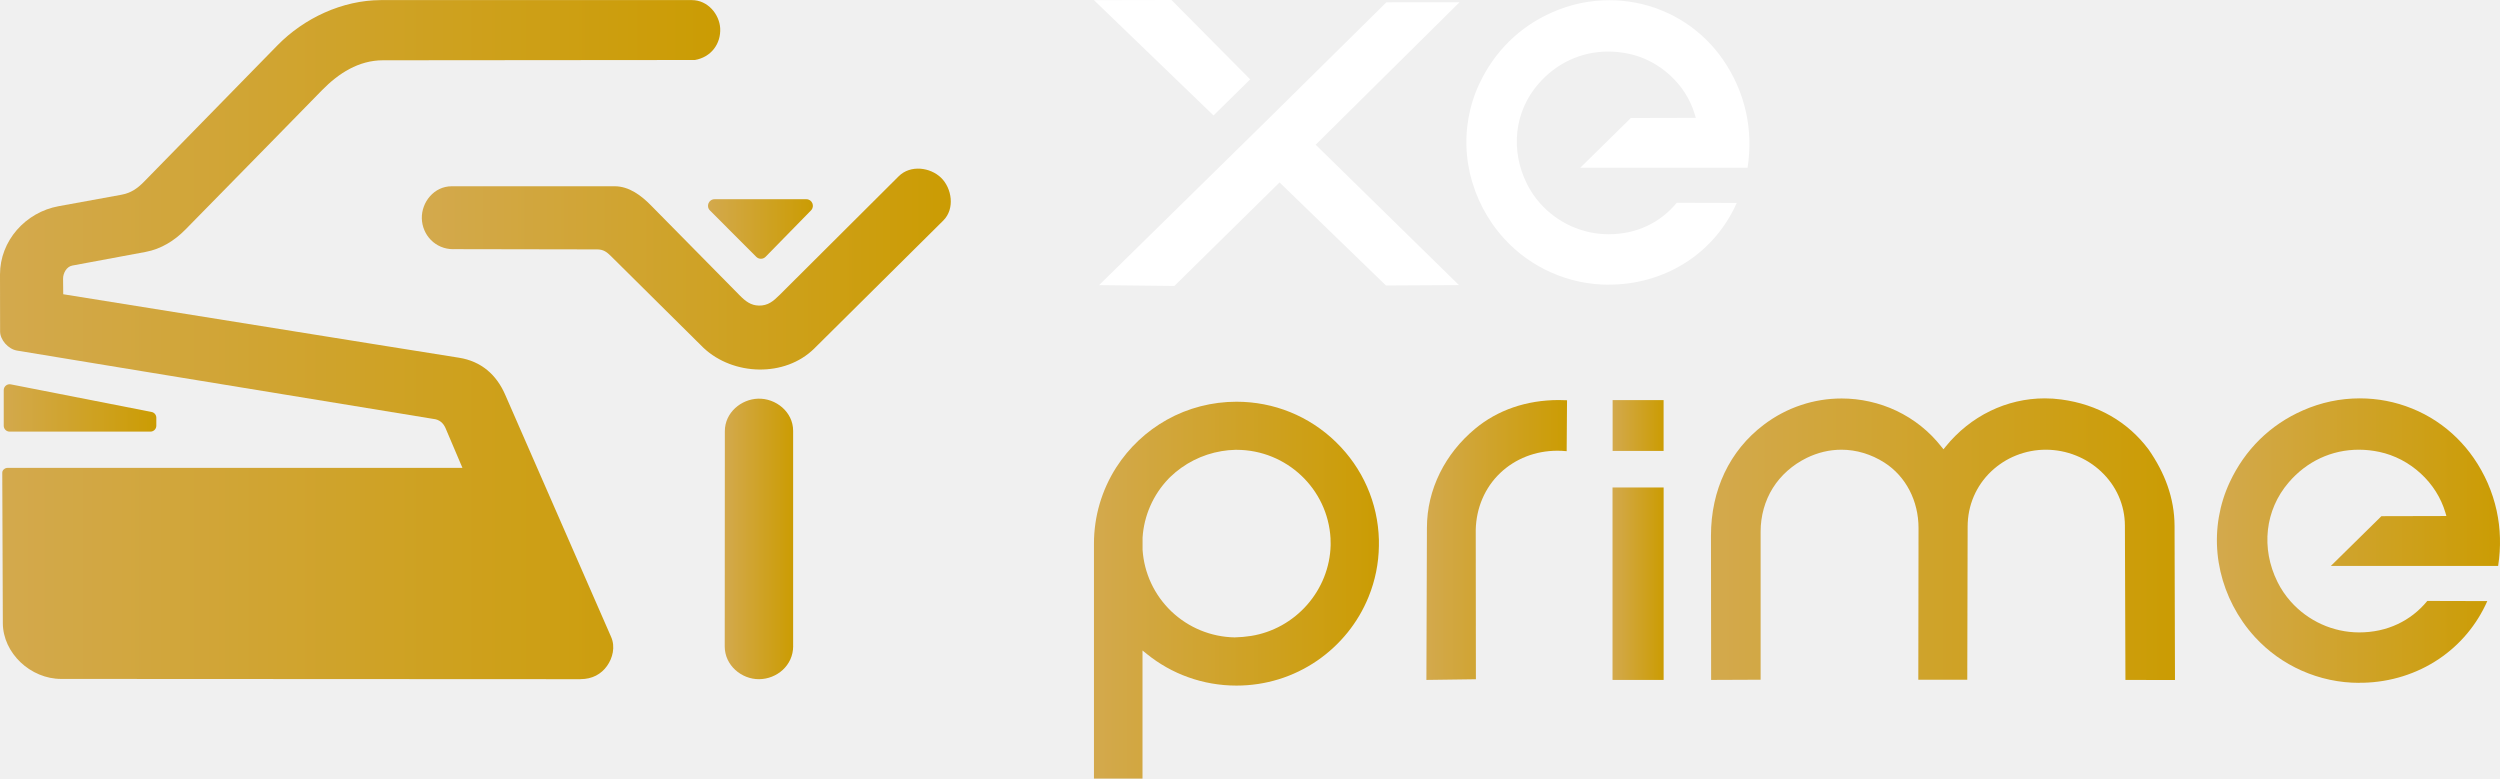
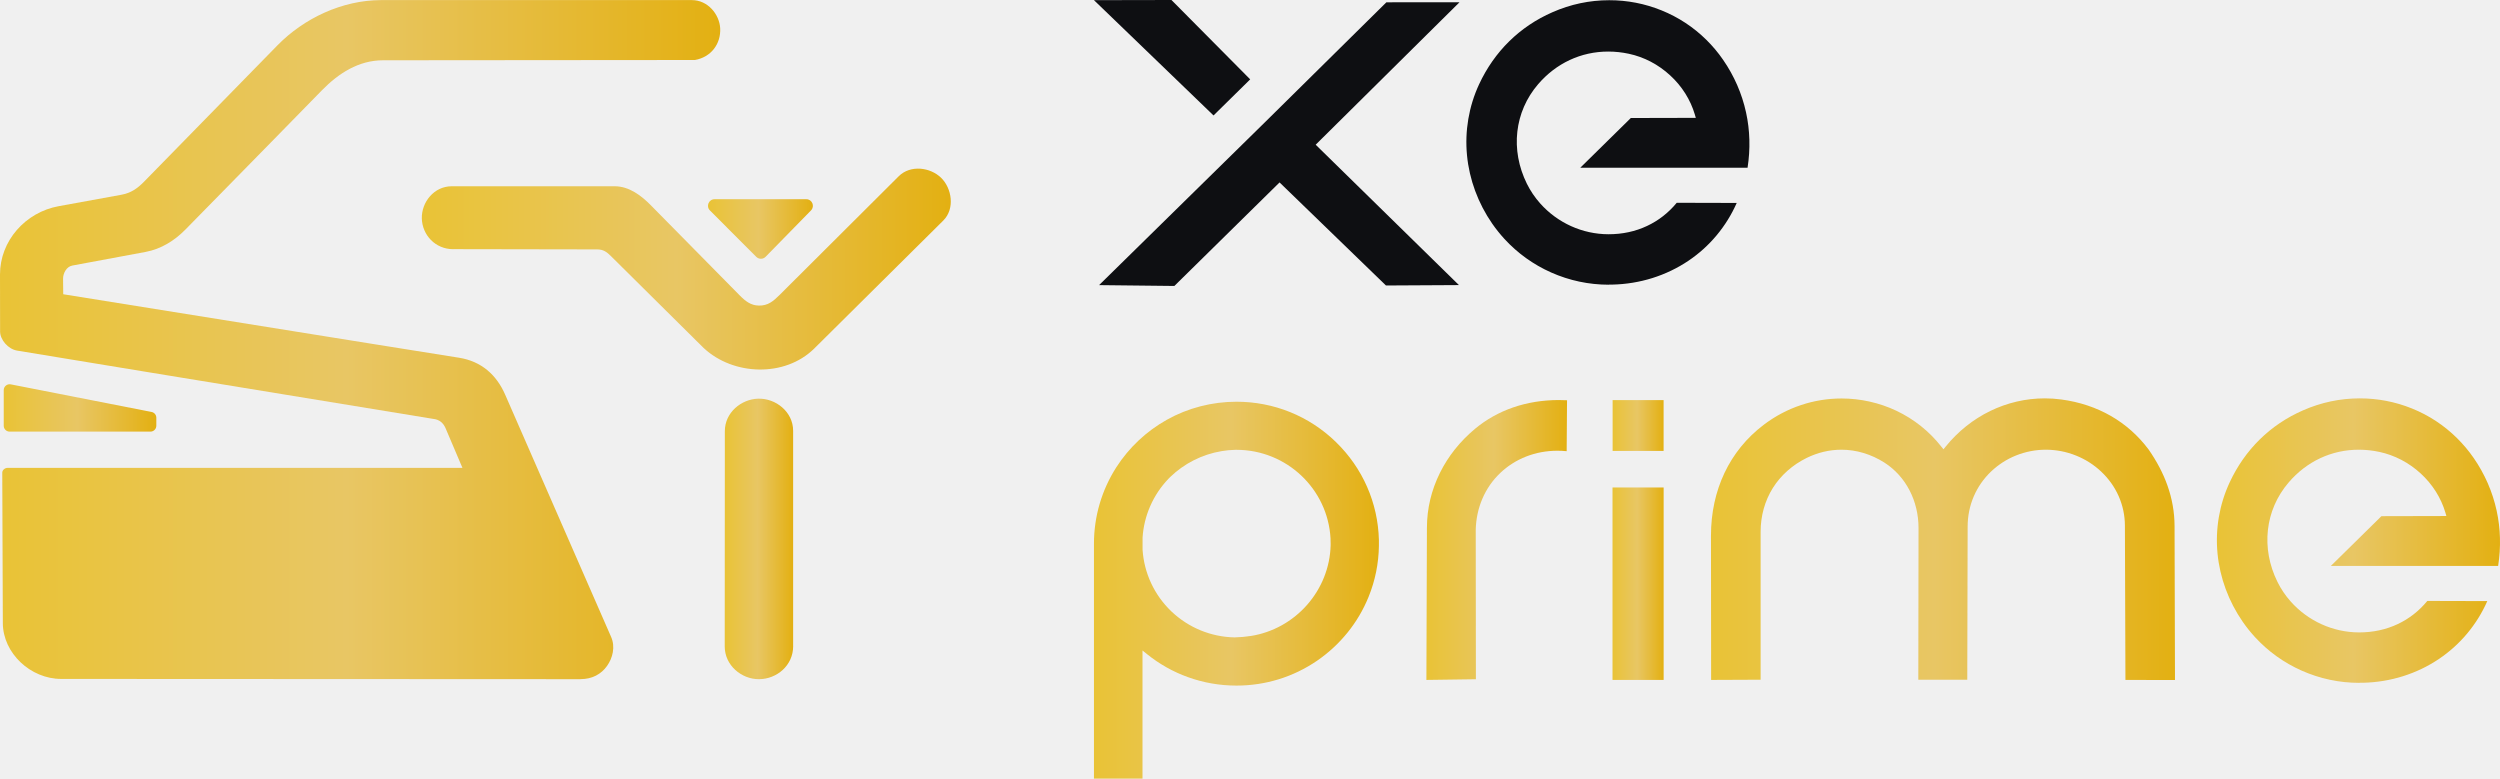
<svg xmlns="http://www.w3.org/2000/svg" preserveAspectRatio="none" overflow="visible" style="display: block;" width="127.955" height="39.85" viewBox="0 0 127.955 39.85" fill="none">
  <g id="Group">
-     <path id="Vector" d="M82.349 14.572C81.319 14.572 80.322 14.36 79.387 13.944C78.476 13.538 77.673 12.961 76.999 12.228C76.776 11.984 76.566 11.723 76.377 11.45C75.649 10.4 75.202 9.187 75.084 7.946C74.965 6.701 75.178 5.444 75.703 4.314C76.485 2.634 77.781 1.358 79.457 0.626C80.384 0.217 81.362 0.011 82.365 0.011C83.289 0.011 84.189 0.185 85.043 0.532C85.906 0.881 86.679 1.391 87.339 2.043C87.654 2.354 87.94 2.695 88.191 3.06C88.762 3.887 89.155 4.792 89.366 5.753C89.568 6.674 89.592 7.627 89.444 8.585H80.882L83.469 6.04L86.795 6.032L86.744 5.858C86.52 5.101 86.083 4.408 85.482 3.858C84.876 3.299 84.146 2.918 83.367 2.752C83.017 2.677 82.661 2.639 82.311 2.639C80.92 2.639 79.646 3.235 78.721 4.314C77.511 5.723 77.293 7.675 78.15 9.407C78.328 9.766 78.557 10.105 78.829 10.411C79.721 11.412 80.996 11.987 82.324 11.989H82.332C83.038 11.989 83.701 11.847 84.299 11.565C84.884 11.291 85.394 10.894 85.819 10.379L88.889 10.387C88.355 11.592 87.504 12.615 86.415 13.348C85.28 14.11 83.936 14.534 82.529 14.566C82.47 14.566 82.41 14.566 82.354 14.566" fill="white" />
-     <path id="Vector_2" d="M56.253 14.593L64.741 6.258L70.958 0.118L74.701 0.115L67.339 7.407L74.671 14.591L70.936 14.612L65.49 9.337L60.106 14.636L56.253 14.593Z" fill="white" />
-     <path id="Vector_3" d="M55.991 0.008L59.958 0L63.987 4.062L62.596 5.431L62.111 5.909L55.991 0.008Z" fill="white" />
-     <path id="Vector_4" d="M108.784 34.797L108.757 26.907C108.754 25.847 108.318 24.862 107.533 24.129C107.162 23.78 106.728 23.506 106.251 23.315C105.763 23.119 105.248 23.02 104.725 23.017H104.712C104.187 23.017 103.675 23.117 103.189 23.31C102.713 23.501 102.284 23.777 101.915 24.126C101.139 24.864 100.71 25.863 100.708 26.945L100.689 34.789H98.183L98.194 27.026C98.194 25.627 97.541 24.376 96.445 23.675C95.771 23.246 95.011 23.017 94.248 23.017C93.637 23.017 93.038 23.16 92.472 23.436C91.745 23.793 91.144 24.328 90.737 24.977C90.328 25.63 90.112 26.405 90.112 27.216V34.789L87.579 34.8L87.571 27.415C87.571 25.084 88.522 23.071 90.26 21.75C90.848 21.302 91.497 20.958 92.187 20.73C92.855 20.507 93.553 20.395 94.259 20.395C95.221 20.395 96.189 20.612 97.054 21.02C97.959 21.45 98.738 22.067 99.363 22.862L99.471 22.996L99.579 22.862C100.85 21.291 102.702 20.389 104.655 20.389C104.936 20.389 105.221 20.408 105.499 20.446C107.358 20.695 108.905 21.581 109.972 23.009C110.393 23.616 110.719 24.236 110.937 24.856C111.174 25.527 111.295 26.217 111.298 26.91L111.32 34.805L108.786 34.8L108.784 34.797Z" fill="url(#paint0_linear_0_154)" />
-     <path id="Vector_5" d="M73.033 27.007C73.035 26.032 73.259 25.09 73.698 24.204C74.124 23.345 74.728 22.588 75.493 21.949C76.649 20.985 78.131 20.475 79.783 20.475C79.921 20.475 80.063 20.478 80.204 20.486L80.185 23.093C80.026 23.076 79.867 23.069 79.713 23.069C78.595 23.069 77.555 23.474 76.784 24.209C76.002 24.953 75.558 25.987 75.531 27.114L75.539 34.765L73.006 34.8L73.033 27.009V27.007Z" fill="url(#paint1_linear_0_154)" />
-     <path id="Vector_6" d="M85.148 24.95H82.532V34.8H85.148V24.95Z" fill="url(#paint2_linear_0_154)" />
-     <path id="Vector_7" d="M85.146 20.478H82.537V23.079H85.146V20.478Z" fill="url(#paint3_linear_0_154)" />
-     <path id="Vector_8" d="M120.762 34.95C119.733 34.95 118.736 34.738 117.8 34.322C116.89 33.917 116.087 33.34 115.413 32.607C115.189 32.362 114.979 32.102 114.79 31.828C114.063 30.779 113.615 29.565 113.497 28.325C113.378 27.079 113.591 25.823 114.117 24.693C114.898 23.012 116.194 21.737 117.87 21.004C118.797 20.596 119.776 20.389 120.778 20.389C121.702 20.389 122.602 20.564 123.457 20.91C124.319 21.259 125.092 21.769 125.753 22.422C126.068 22.733 126.354 23.074 126.607 23.439C127.178 24.266 127.572 25.171 127.782 26.131C127.984 27.055 128.008 28.005 127.86 28.964H119.299L121.886 26.419L125.211 26.411L125.16 26.236C124.936 25.479 124.5 24.787 123.899 24.236C123.292 23.678 122.562 23.297 121.783 23.13C121.433 23.055 121.077 23.017 120.727 23.017C119.336 23.017 118.062 23.613 117.138 24.693C115.928 26.102 115.709 28.054 116.566 29.785C116.744 30.145 116.973 30.483 117.245 30.789C118.137 31.791 119.412 32.365 120.74 32.368H120.748C121.454 32.368 122.117 32.225 122.716 31.944C123.3 31.67 123.81 31.273 124.235 30.757L127.305 30.765C126.771 31.971 125.92 32.993 124.831 33.726C123.697 34.489 122.352 34.913 120.945 34.945C120.886 34.945 120.829 34.945 120.77 34.945" fill="url(#paint4_linear_0_154)" />
-     <path id="Vector_9" d="M55.991 39.85V27.826C55.991 26.435 56.387 25.085 57.134 23.919C57.781 22.91 58.678 22.067 59.726 21.482C60.807 20.878 62.038 20.561 63.286 20.561C65.199 20.561 67.01 21.294 68.379 22.628C69.745 23.957 70.527 25.737 70.575 27.638C70.575 27.705 70.575 27.764 70.575 27.826C70.575 27.866 70.575 27.906 70.575 27.944C70.562 28.84 70.384 29.715 70.05 30.54C70.05 30.54 70.05 30.545 70.047 30.548C69.508 31.874 68.595 33.004 67.409 33.818C66.194 34.65 64.768 35.09 63.286 35.09C62.434 35.09 61.602 34.945 60.809 34.66C60.044 34.387 59.336 33.987 58.7 33.474L58.476 33.294V39.85H55.991ZM59.869 24.438C59.858 24.451 59.845 24.465 59.834 24.475C59.823 24.486 59.81 24.499 59.799 24.51C59.017 25.329 58.549 26.397 58.479 27.517V27.522V28.132V28.137C58.557 29.334 59.08 30.454 59.95 31.289C60.826 32.123 61.974 32.599 63.186 32.623H63.192C63.475 32.617 63.755 32.591 64.032 32.548C65.132 32.373 66.15 31.809 66.897 30.961C67.646 30.11 68.077 29.028 68.104 27.911V27.812C68.104 27.734 68.104 27.659 68.099 27.584C68.099 27.576 68.099 27.568 68.099 27.554C67.959 25.023 65.851 23.031 63.302 23.023H63.289C63.267 23.023 63.245 23.023 63.224 23.023C62.987 23.028 62.752 23.05 62.521 23.09C61.521 23.259 60.61 23.721 59.883 24.424L59.872 24.435L59.869 24.438Z" fill="url(#paint5_linear_0_154)" />
-     <path id="Vector_10" d="M29.718 34.762L3.131 34.749C1.566 34.749 0.151 33.434 0.145 31.89L0.116 24.191C0.116 24.059 0.248 23.946 0.393 23.946H23.668L22.806 21.919C22.69 21.648 22.485 21.468 22.17 21.439L7.241 18.993L0.873 17.944C0.418 17.869 0.005 17.393 0.005 16.964L4.15953e-06 14.054C-0.003 12.325 1.304 10.862 3.002 10.553L6.201 9.97C6.699 9.879 7.022 9.656 7.37 9.302L14.199 2.322C15.562 0.929 17.516 0.013 19.486 0.005H35.411C36.223 0.005 36.816 0.725 36.861 1.442C36.904 2.244 36.395 2.926 35.568 3.071L19.604 3.085C18.354 3.085 17.324 3.758 16.486 4.612L13.937 7.216L11.277 9.928L9.483 11.756C8.93 12.319 8.238 12.749 7.451 12.894L3.7 13.592C3.398 13.648 3.226 13.995 3.228 14.266L3.236 15.06L19.243 17.63L23.493 18.309C24.633 18.491 25.409 19.176 25.856 20.201L31.278 32.599C31.502 33.109 31.359 33.678 31.068 34.086C30.771 34.502 30.316 34.76 29.709 34.76" fill="url(#paint6_linear_0_154)" />
-     <path id="Vector_11" d="M23.199 12.754C22.272 12.754 21.612 12.021 21.59 11.181C21.569 10.354 22.21 9.533 23.121 9.533H31.458C32.199 9.533 32.822 10.008 33.318 10.513L37.858 15.117C38.16 15.423 38.435 15.635 38.847 15.64C39.297 15.648 39.569 15.425 39.888 15.109L45.996 9.023C46.6 8.421 47.616 8.564 48.166 9.098C48.715 9.63 48.891 10.682 48.276 11.291L41.679 17.834C40.173 19.326 37.524 19.23 36.007 17.804L31.267 13.106C31.059 12.899 30.882 12.765 30.564 12.765L23.196 12.752L23.199 12.754Z" fill="url(#paint7_linear_0_154)" />
-     <path id="Vector_12" d="M40.596 33.066C40.596 34.067 39.755 34.754 38.853 34.762C37.953 34.77 37.093 34.054 37.093 33.087L37.099 22.064C37.099 21.119 37.934 20.43 38.802 20.405C39.707 20.378 40.594 21.082 40.594 22.048V33.069L40.596 33.066Z" fill="url(#paint8_linear_0_154)" />
-     <path id="Vector_13" d="M7.758 21.085L0.552 19.672C0.366 19.635 0.191 19.777 0.191 19.968V21.791C0.191 21.957 0.326 22.091 0.493 22.091H7.699C7.866 22.091 8.001 21.957 8.001 21.791V21.38C8.001 21.235 7.898 21.111 7.755 21.085" fill="url(#paint9_linear_0_154)" />
-     <path id="Vector_14" d="M36.578 10.196H41.267C41.566 10.196 41.717 10.553 41.51 10.768C40.669 11.632 39.809 12.51 39.184 13.144C39.052 13.278 38.837 13.278 38.705 13.144L36.336 10.771C36.123 10.558 36.274 10.196 36.576 10.196" fill="url(#paint10_linear_0_154)" />
+     <path id="Vector" d="M82.349 14.572C81.319 14.572 80.322 14.36 79.387 13.944C78.476 13.538 77.673 12.961 76.999 12.228C76.776 11.984 76.566 11.723 76.377 11.45C75.649 10.4 75.202 9.187 75.084 7.946C74.965 6.701 75.178 5.444 75.703 4.314C76.485 2.634 77.781 1.358 79.457 0.626C80.384 0.217 81.362 0.011 82.365 0.011C83.289 0.011 84.189 0.185 85.043 0.532C85.906 0.881 86.679 1.391 87.339 2.043C87.654 2.354 87.94 2.695 88.191 3.06C88.762 3.887 89.155 4.792 89.366 5.753C89.568 6.674 89.592 7.627 89.444 8.585H80.882L83.469 6.04L86.795 6.032L86.744 5.858C86.52 5.101 86.083 4.408 85.482 3.858C84.876 3.299 84.146 2.918 83.367 2.752C83.017 2.677 82.661 2.639 82.311 2.639C80.92 2.639 79.646 3.235 78.721 4.314C77.511 5.723 77.293 7.675 78.15 9.407C78.328 9.766 78.557 10.105 78.829 10.411C79.721 11.412 80.996 11.987 82.324 11.989H82.332C83.038 11.989 83.701 11.847 84.299 11.565C84.884 11.291 85.394 10.894 85.819 10.379L88.889 10.387C88.355 11.592 87.504 12.615 86.415 13.348C85.28 14.11 83.936 14.534 82.529 14.566C82.47 14.566 82.41 14.566 82.354 14.566" fill="#0E0F12" />
+     <path id="Vector_2" d="M56.253 14.593L64.741 6.258L70.958 0.118L74.701 0.115L67.339 7.407L74.671 14.591L70.936 14.612L65.49 9.337L60.106 14.636L56.253 14.593Z" fill="#0E0F12" />
+     <path id="Vector_3" d="M55.991 0.008L59.958 0L63.987 4.062L62.596 5.431L62.111 5.909L55.991 0.008Z" fill="#0E0F12" />
+     <path id="Vector_4" d="M108.784 34.797L108.757 26.907C108.754 25.847 108.318 24.862 107.533 24.129C107.162 23.78 106.728 23.506 106.251 23.315C105.763 23.119 105.248 23.02 104.725 23.017H104.712C104.187 23.017 103.675 23.117 103.189 23.31C102.713 23.501 102.284 23.777 101.915 24.126C101.139 24.864 100.71 25.863 100.708 26.945L100.689 34.789H98.183L98.194 27.026C98.194 25.627 97.541 24.376 96.445 23.675C95.771 23.246 95.011 23.017 94.248 23.017C93.637 23.017 93.038 23.16 92.472 23.436C91.745 23.793 91.144 24.328 90.737 24.977C90.328 25.63 90.112 26.405 90.112 27.216V34.789L87.579 34.8L87.571 27.415C87.571 25.084 88.522 23.071 90.26 21.75C90.848 21.302 91.497 20.958 92.187 20.73C92.855 20.507 93.553 20.395 94.259 20.395C95.221 20.395 96.189 20.612 97.054 21.02C97.959 21.45 98.738 22.067 99.363 22.862L99.471 22.996L99.579 22.862C100.85 21.291 102.702 20.389 104.655 20.389C104.936 20.389 105.221 20.408 105.499 20.446C107.358 20.695 108.905 21.581 109.972 23.009C110.393 23.616 110.719 24.236 110.937 24.856C111.174 25.527 111.295 26.217 111.298 26.91L111.32 34.805L108.786 34.8L108.784 34.797Z" fill="url(#paint0_linear_0_156)" />
+     <path id="Vector_5" d="M73.033 27.007C73.035 26.032 73.259 25.09 73.698 24.204C74.124 23.345 74.728 22.588 75.493 21.949C76.649 20.985 78.131 20.475 79.783 20.475C79.921 20.475 80.063 20.478 80.204 20.486L80.185 23.093C80.026 23.076 79.867 23.069 79.713 23.069C78.595 23.069 77.555 23.474 76.784 24.209C76.002 24.953 75.558 25.987 75.531 27.114L75.539 34.765L73.006 34.8L73.033 27.009V27.007Z" fill="url(#paint1_linear_0_156)" />
+     <path id="Vector_6" d="M85.148 24.95H82.532V34.8H85.148V24.95Z" fill="url(#paint2_linear_0_156)" />
+     <path id="Vector_7" d="M85.146 20.478H82.537V23.079H85.146V20.478Z" fill="url(#paint3_linear_0_156)" />
+     <path id="Vector_8" d="M120.762 34.95C119.733 34.95 118.736 34.738 117.8 34.322C116.89 33.917 116.087 33.34 115.413 32.607C115.189 32.362 114.979 32.102 114.79 31.828C114.063 30.779 113.615 29.565 113.497 28.325C113.378 27.079 113.591 25.823 114.117 24.693C114.898 23.012 116.194 21.737 117.87 21.004C118.797 20.596 119.776 20.389 120.778 20.389C121.702 20.389 122.602 20.564 123.457 20.91C124.319 21.259 125.092 21.769 125.753 22.422C126.068 22.733 126.354 23.074 126.607 23.439C127.178 24.266 127.572 25.171 127.782 26.131C127.984 27.055 128.008 28.005 127.86 28.964H119.299L121.886 26.419L125.211 26.411L125.16 26.236C124.936 25.479 124.5 24.787 123.899 24.236C123.292 23.678 122.562 23.297 121.783 23.13C121.433 23.055 121.077 23.017 120.727 23.017C119.336 23.017 118.062 23.613 117.138 24.693C115.928 26.102 115.709 28.054 116.566 29.785C116.744 30.145 116.973 30.483 117.245 30.789C118.137 31.791 119.412 32.365 120.74 32.368H120.748C121.454 32.368 122.117 32.225 122.716 31.944C123.3 31.67 123.81 31.273 124.235 30.757L127.305 30.765C126.771 31.971 125.92 32.993 124.831 33.726C123.697 34.489 122.352 34.913 120.945 34.945C120.886 34.945 120.829 34.945 120.77 34.945" fill="url(#paint4_linear_0_156)" />
+     <path id="Vector_9" d="M55.991 39.85V27.826C55.991 26.435 56.387 25.085 57.134 23.919C57.781 22.91 58.678 22.067 59.726 21.482C60.807 20.878 62.038 20.561 63.286 20.561C65.199 20.561 67.01 21.294 68.379 22.628C69.745 23.957 70.527 25.737 70.575 27.638C70.575 27.705 70.575 27.764 70.575 27.826C70.575 27.866 70.575 27.906 70.575 27.944C70.562 28.84 70.384 29.715 70.05 30.54C70.05 30.54 70.05 30.545 70.047 30.548C69.508 31.874 68.595 33.004 67.409 33.818C66.194 34.65 64.768 35.09 63.286 35.09C62.434 35.09 61.602 34.945 60.809 34.66C60.044 34.387 59.336 33.987 58.7 33.474L58.476 33.294V39.85H55.991ZM59.869 24.438C59.858 24.451 59.845 24.465 59.834 24.475C59.823 24.486 59.81 24.499 59.799 24.51C59.017 25.329 58.549 26.397 58.479 27.517V27.522V28.132V28.137C58.557 29.334 59.08 30.454 59.95 31.289C60.826 32.123 61.974 32.599 63.186 32.623H63.192C63.475 32.617 63.755 32.591 64.032 32.548C65.132 32.373 66.15 31.809 66.897 30.961C67.646 30.11 68.077 29.028 68.104 27.911V27.812C68.104 27.734 68.104 27.659 68.099 27.584C68.099 27.576 68.099 27.568 68.099 27.554C67.959 25.023 65.851 23.031 63.302 23.023H63.289C63.267 23.023 63.245 23.023 63.224 23.023C62.987 23.028 62.752 23.05 62.521 23.09C61.521 23.259 60.61 23.721 59.883 24.424L59.872 24.435L59.869 24.438Z" fill="url(#paint5_linear_0_156)" />
+     <path id="Vector_10" d="M29.718 34.762L3.131 34.749C1.566 34.749 0.151 33.434 0.145 31.89L0.116 24.191C0.116 24.059 0.248 23.946 0.393 23.946H23.668L22.806 21.919C22.69 21.648 22.485 21.468 22.17 21.439L7.241 18.993L0.873 17.944C0.418 17.869 0.005 17.393 0.005 16.964L4.15953e-06 14.054C-0.003 12.325 1.304 10.862 3.002 10.553L6.201 9.97C6.699 9.879 7.022 9.656 7.37 9.302L14.199 2.322C15.562 0.929 17.516 0.013 19.486 0.005H35.411C36.223 0.005 36.816 0.725 36.861 1.442C36.904 2.244 36.395 2.926 35.568 3.071L19.604 3.085C18.354 3.085 17.324 3.758 16.486 4.612L13.937 7.216L11.277 9.928L9.483 11.756C8.93 12.319 8.238 12.749 7.451 12.894L3.7 13.592C3.398 13.648 3.226 13.995 3.228 14.266L3.236 15.06L19.243 17.63L23.493 18.309C24.633 18.491 25.409 19.176 25.856 20.201L31.278 32.599C31.502 33.109 31.359 33.678 31.068 34.086C30.771 34.502 30.316 34.76 29.709 34.76" fill="url(#paint6_linear_0_156)" />
+     <path id="Vector_11" d="M23.199 12.754C22.272 12.754 21.612 12.021 21.59 11.181C21.569 10.354 22.21 9.533 23.121 9.533H31.458C32.199 9.533 32.822 10.008 33.318 10.513L37.858 15.117C38.16 15.423 38.435 15.635 38.847 15.64C39.297 15.648 39.569 15.425 39.888 15.109L45.996 9.023C46.6 8.421 47.616 8.564 48.166 9.098C48.715 9.63 48.891 10.682 48.276 11.291L41.679 17.834C40.173 19.326 37.524 19.23 36.007 17.804L31.267 13.106C31.059 12.899 30.882 12.765 30.564 12.765L23.196 12.752L23.199 12.754Z" fill="url(#paint7_linear_0_156)" />
+     <path id="Vector_12" d="M40.596 33.066C40.596 34.067 39.755 34.754 38.853 34.762C37.953 34.77 37.093 34.054 37.093 33.087L37.099 22.064C37.099 21.119 37.934 20.43 38.802 20.405C39.707 20.378 40.594 21.082 40.594 22.048V33.069L40.596 33.066Z" fill="url(#paint8_linear_0_156)" />
+     <path id="Vector_13" d="M7.758 21.085L0.552 19.672C0.366 19.635 0.191 19.777 0.191 19.968V21.791C0.191 21.957 0.326 22.091 0.493 22.091H7.699C7.866 22.091 8.001 21.957 8.001 21.791V21.38C8.001 21.235 7.898 21.111 7.755 21.085" fill="url(#paint9_linear_0_156)" />
+     <path id="Vector_14" d="M36.578 10.196H41.267C41.566 10.196 41.717 10.553 41.51 10.768C40.669 11.632 39.809 12.51 39.184 13.144C39.052 13.278 38.837 13.278 38.705 13.144L36.336 10.771C36.123 10.558 36.274 10.196 36.576 10.196" fill="url(#paint10_linear_0_156)" />
  </g>
  <defs>
-     <linearGradient id="paint0_linear_0_154" x1="87.571" y1="20.389" x2="111.32" y2="20.389" gradientUnits="userSpaceOnUse">
-       <stop stop-color="#D3A94D" />
-       <stop offset="1" stop-color="#CB9C03" />
+     <linearGradient id="paint0_linear_0_156" x1="87.571" y1="20.389" x2="111.32" y2="20.389" gradientUnits="userSpaceOnUse">
+       <stop stop-color="#E9C336" />
+       <stop offset="0.481" stop-color="#E8C664" />
+       <stop offset="1" stop-color="#E3B012" />
    </linearGradient>
-     <linearGradient id="paint1_linear_0_154" x1="73.006" y1="20.475" x2="80.204" y2="20.475" gradientUnits="userSpaceOnUse">
-       <stop stop-color="#D3A94D" />
-       <stop offset="1" stop-color="#CB9C03" />
+     <linearGradient id="paint1_linear_0_156" x1="73.006" y1="20.475" x2="80.204" y2="20.475" gradientUnits="userSpaceOnUse">
+       <stop stop-color="#E9C336" />
+       <stop offset="0.481" stop-color="#E8C664" />
+       <stop offset="1" stop-color="#E3B012" />
    </linearGradient>
-     <linearGradient id="paint2_linear_0_154" x1="82.532" y1="24.95" x2="85.148" y2="24.95" gradientUnits="userSpaceOnUse">
-       <stop stop-color="#D3A94D" />
-       <stop offset="1" stop-color="#CB9C03" />
+     <linearGradient id="paint2_linear_0_156" x1="82.532" y1="24.95" x2="85.148" y2="24.95" gradientUnits="userSpaceOnUse">
+       <stop stop-color="#E9C336" />
+       <stop offset="0.481" stop-color="#E8C664" />
+       <stop offset="1" stop-color="#E3B012" />
    </linearGradient>
-     <linearGradient id="paint3_linear_0_154" x1="82.537" y1="20.478" x2="85.146" y2="20.478" gradientUnits="userSpaceOnUse">
-       <stop stop-color="#D3A94D" />
-       <stop offset="1" stop-color="#CB9C03" />
+     <linearGradient id="paint3_linear_0_156" x1="82.537" y1="20.478" x2="85.146" y2="20.478" gradientUnits="userSpaceOnUse">
+       <stop stop-color="#E9C336" />
+       <stop offset="0.481" stop-color="#E8C664" />
+       <stop offset="1" stop-color="#E3B012" />
    </linearGradient>
-     <linearGradient id="paint4_linear_0_154" x1="113.465" y1="20.389" x2="127.955" y2="20.389" gradientUnits="userSpaceOnUse">
-       <stop stop-color="#D3A94D" />
-       <stop offset="1" stop-color="#CB9C03" />
+     <linearGradient id="paint4_linear_0_156" x1="113.465" y1="20.389" x2="127.955" y2="20.389" gradientUnits="userSpaceOnUse">
+       <stop stop-color="#E9C336" />
+       <stop offset="0.481" stop-color="#E8C664" />
+       <stop offset="1" stop-color="#E3B012" />
    </linearGradient>
-     <linearGradient id="paint5_linear_0_154" x1="55.991" y1="20.561" x2="70.575" y2="20.561" gradientUnits="userSpaceOnUse">
-       <stop stop-color="#D3A94D" />
-       <stop offset="1" stop-color="#CB9C03" />
+     <linearGradient id="paint5_linear_0_156" x1="55.991" y1="20.561" x2="70.575" y2="20.561" gradientUnits="userSpaceOnUse">
+       <stop stop-color="#E9C336" />
+       <stop offset="0.481" stop-color="#E8C664" />
+       <stop offset="1" stop-color="#E3B012" />
    </linearGradient>
-     <linearGradient id="paint6_linear_0_154" x1="0" y1="0.005" x2="36.864" y2="0.005" gradientUnits="userSpaceOnUse">
-       <stop stop-color="#D3A94D" />
-       <stop offset="1" stop-color="#CB9C03" />
+     <linearGradient id="paint6_linear_0_156" x1="0" y1="0.005" x2="36.864" y2="0.005" gradientUnits="userSpaceOnUse">
+       <stop stop-color="#E9C336" />
+       <stop offset="0.481" stop-color="#E8C664" />
+       <stop offset="1" stop-color="#E3B012" />
    </linearGradient>
-     <linearGradient id="paint7_linear_0_154" x1="21.59" y1="8.631" x2="48.664" y2="8.631" gradientUnits="userSpaceOnUse">
-       <stop stop-color="#D3A94D" />
-       <stop offset="1" stop-color="#CB9C03" />
+     <linearGradient id="paint7_linear_0_156" x1="21.59" y1="8.631" x2="48.664" y2="8.631" gradientUnits="userSpaceOnUse">
+       <stop stop-color="#E9C336" />
+       <stop offset="0.481" stop-color="#E8C664" />
+       <stop offset="1" stop-color="#E3B012" />
    </linearGradient>
-     <linearGradient id="paint8_linear_0_154" x1="37.093" y1="20.405" x2="40.596" y2="20.405" gradientUnits="userSpaceOnUse">
-       <stop stop-color="#D3A94D" />
-       <stop offset="1" stop-color="#CB9C03" />
+     <linearGradient id="paint8_linear_0_156" x1="37.093" y1="20.405" x2="40.596" y2="20.405" gradientUnits="userSpaceOnUse">
+       <stop stop-color="#E9C336" />
+       <stop offset="0.481" stop-color="#E8C664" />
+       <stop offset="1" stop-color="#E3B012" />
    </linearGradient>
-     <linearGradient id="paint9_linear_0_154" x1="0.191" y1="19.666" x2="8.001" y2="19.666" gradientUnits="userSpaceOnUse">
-       <stop stop-color="#D3A94D" />
-       <stop offset="1" stop-color="#CB9C03" />
+     <linearGradient id="paint9_linear_0_156" x1="0.191" y1="19.666" x2="8.001" y2="19.666" gradientUnits="userSpaceOnUse">
+       <stop stop-color="#E9C336" />
+       <stop offset="0.481" stop-color="#E8C664" />
+       <stop offset="1" stop-color="#E3B012" />
    </linearGradient>
-     <linearGradient id="paint10_linear_0_154" x1="36.236" y1="10.196" x2="41.606" y2="10.196" gradientUnits="userSpaceOnUse">
-       <stop stop-color="#D3A94D" />
-       <stop offset="1" stop-color="#CB9C03" />
+     <linearGradient id="paint10_linear_0_156" x1="36.236" y1="10.196" x2="41.606" y2="10.196" gradientUnits="userSpaceOnUse">
+       <stop stop-color="#E9C336" />
+       <stop offset="0.481" stop-color="#E8C664" />
+       <stop offset="1" stop-color="#E3B012" />
    </linearGradient>
  </defs>
</svg>
